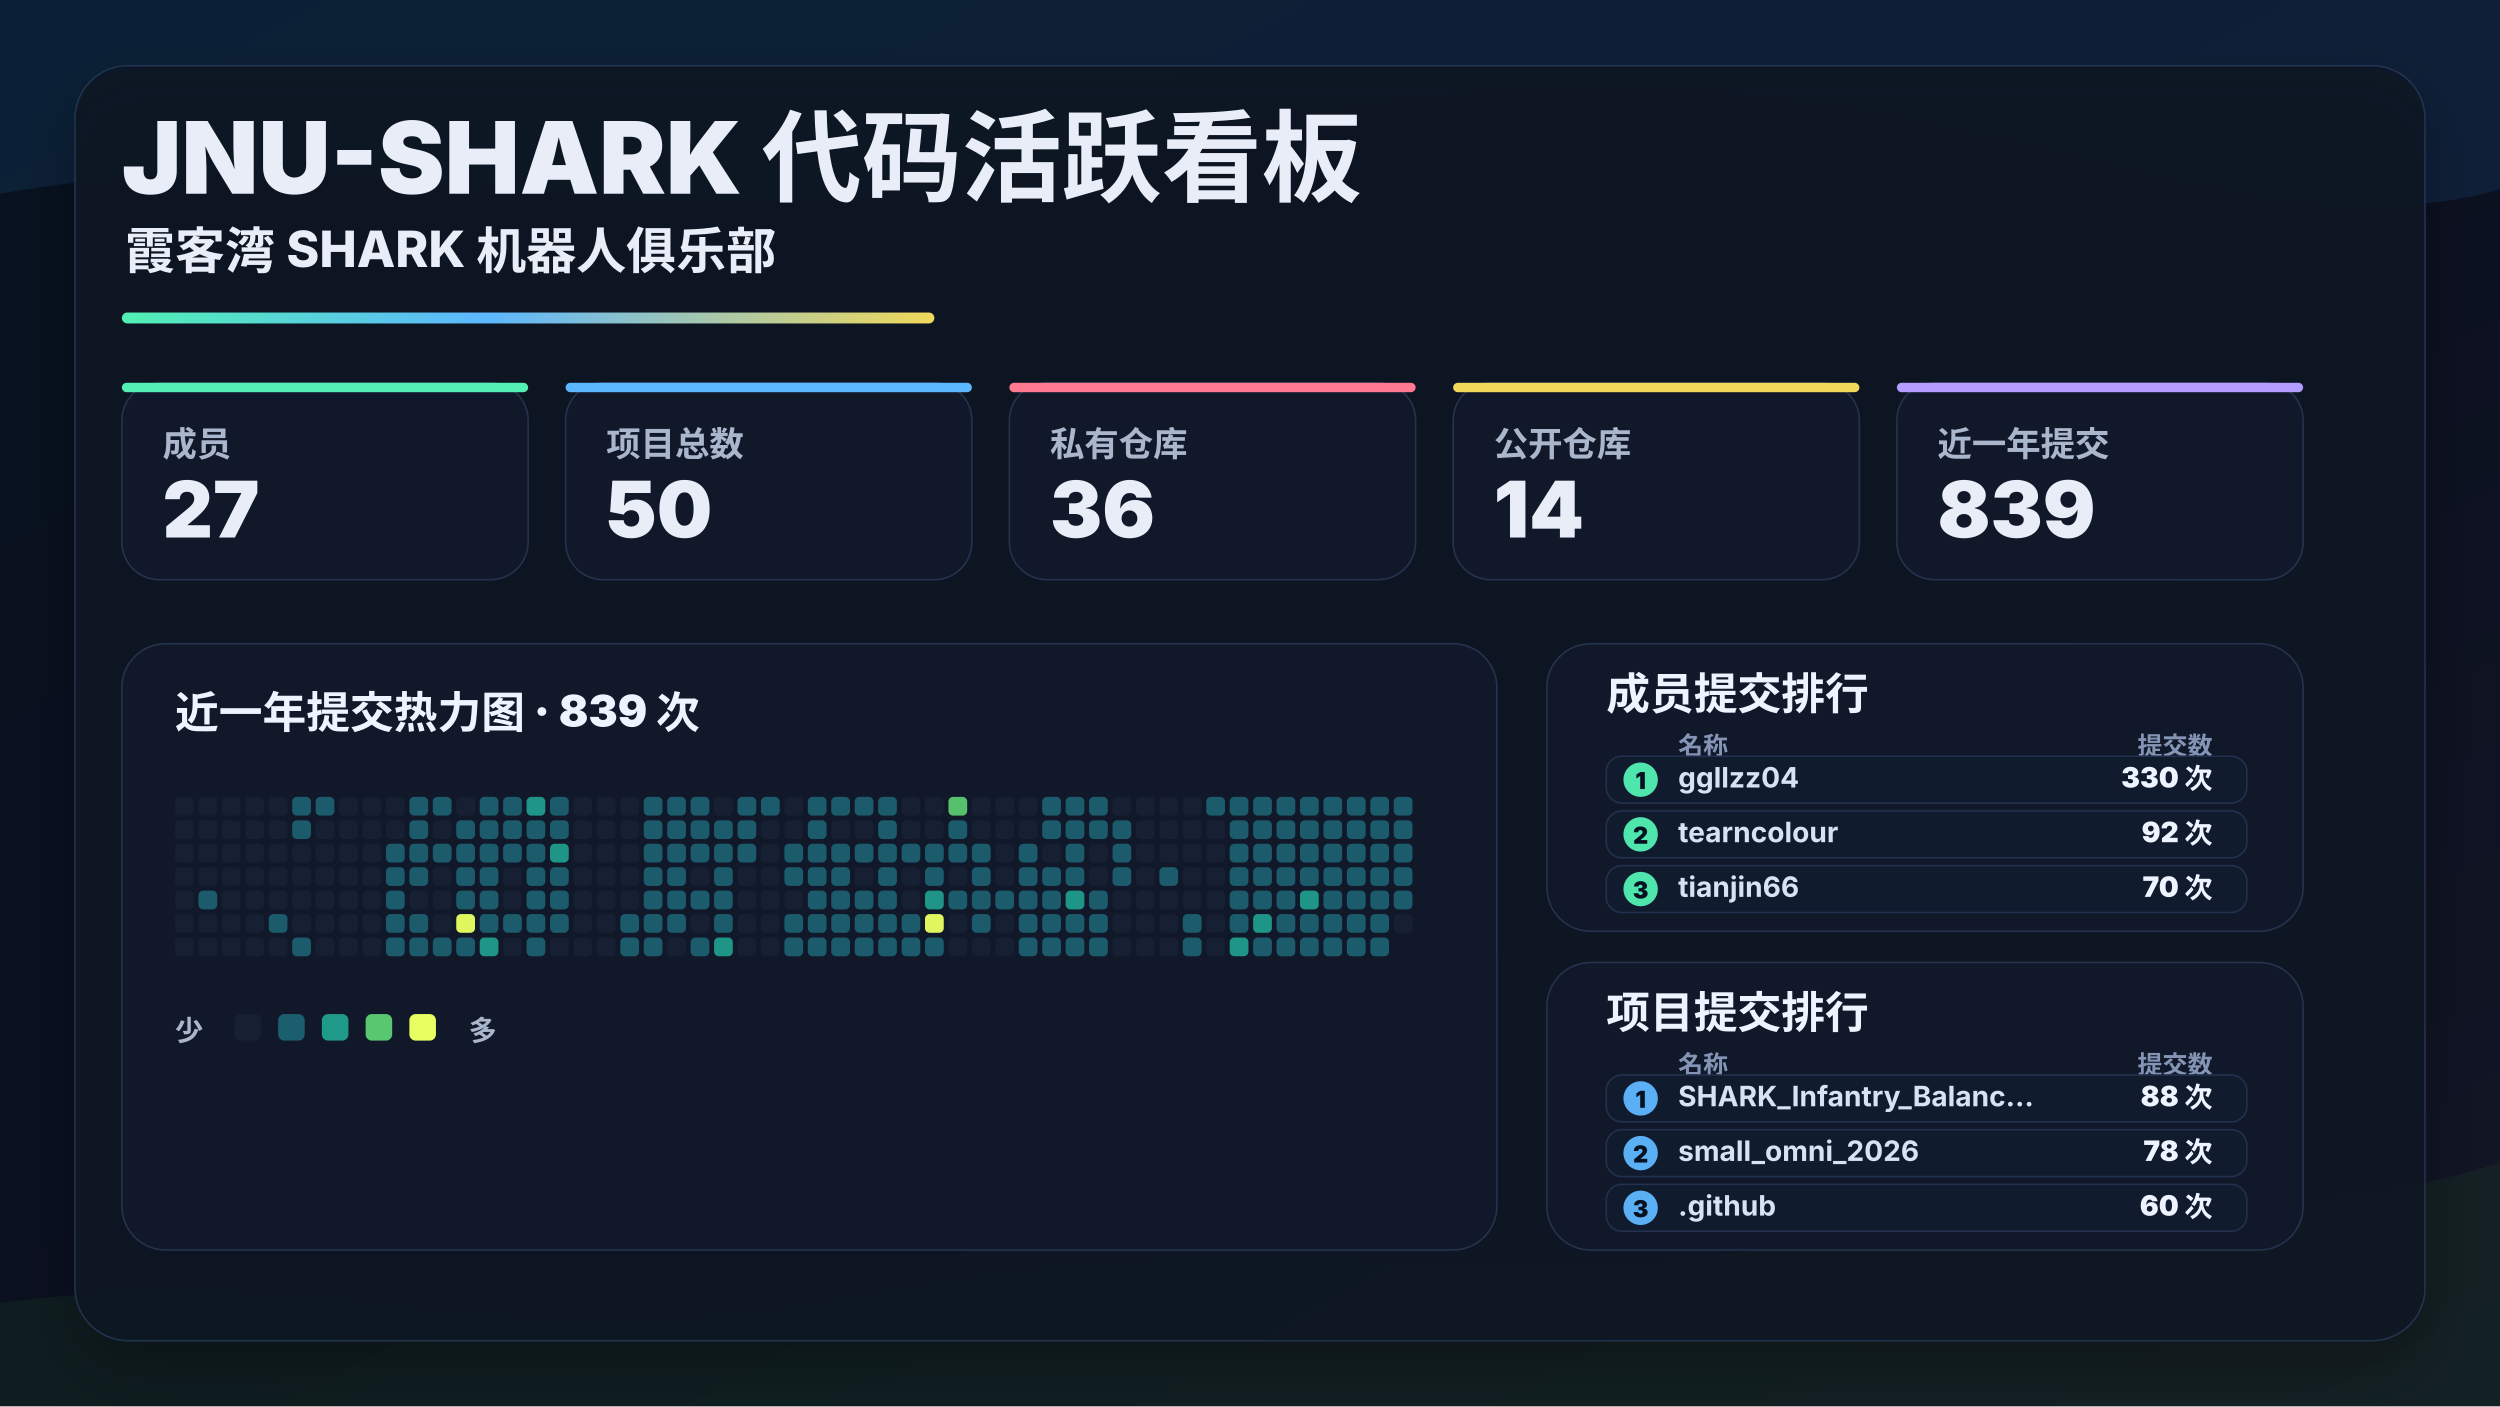
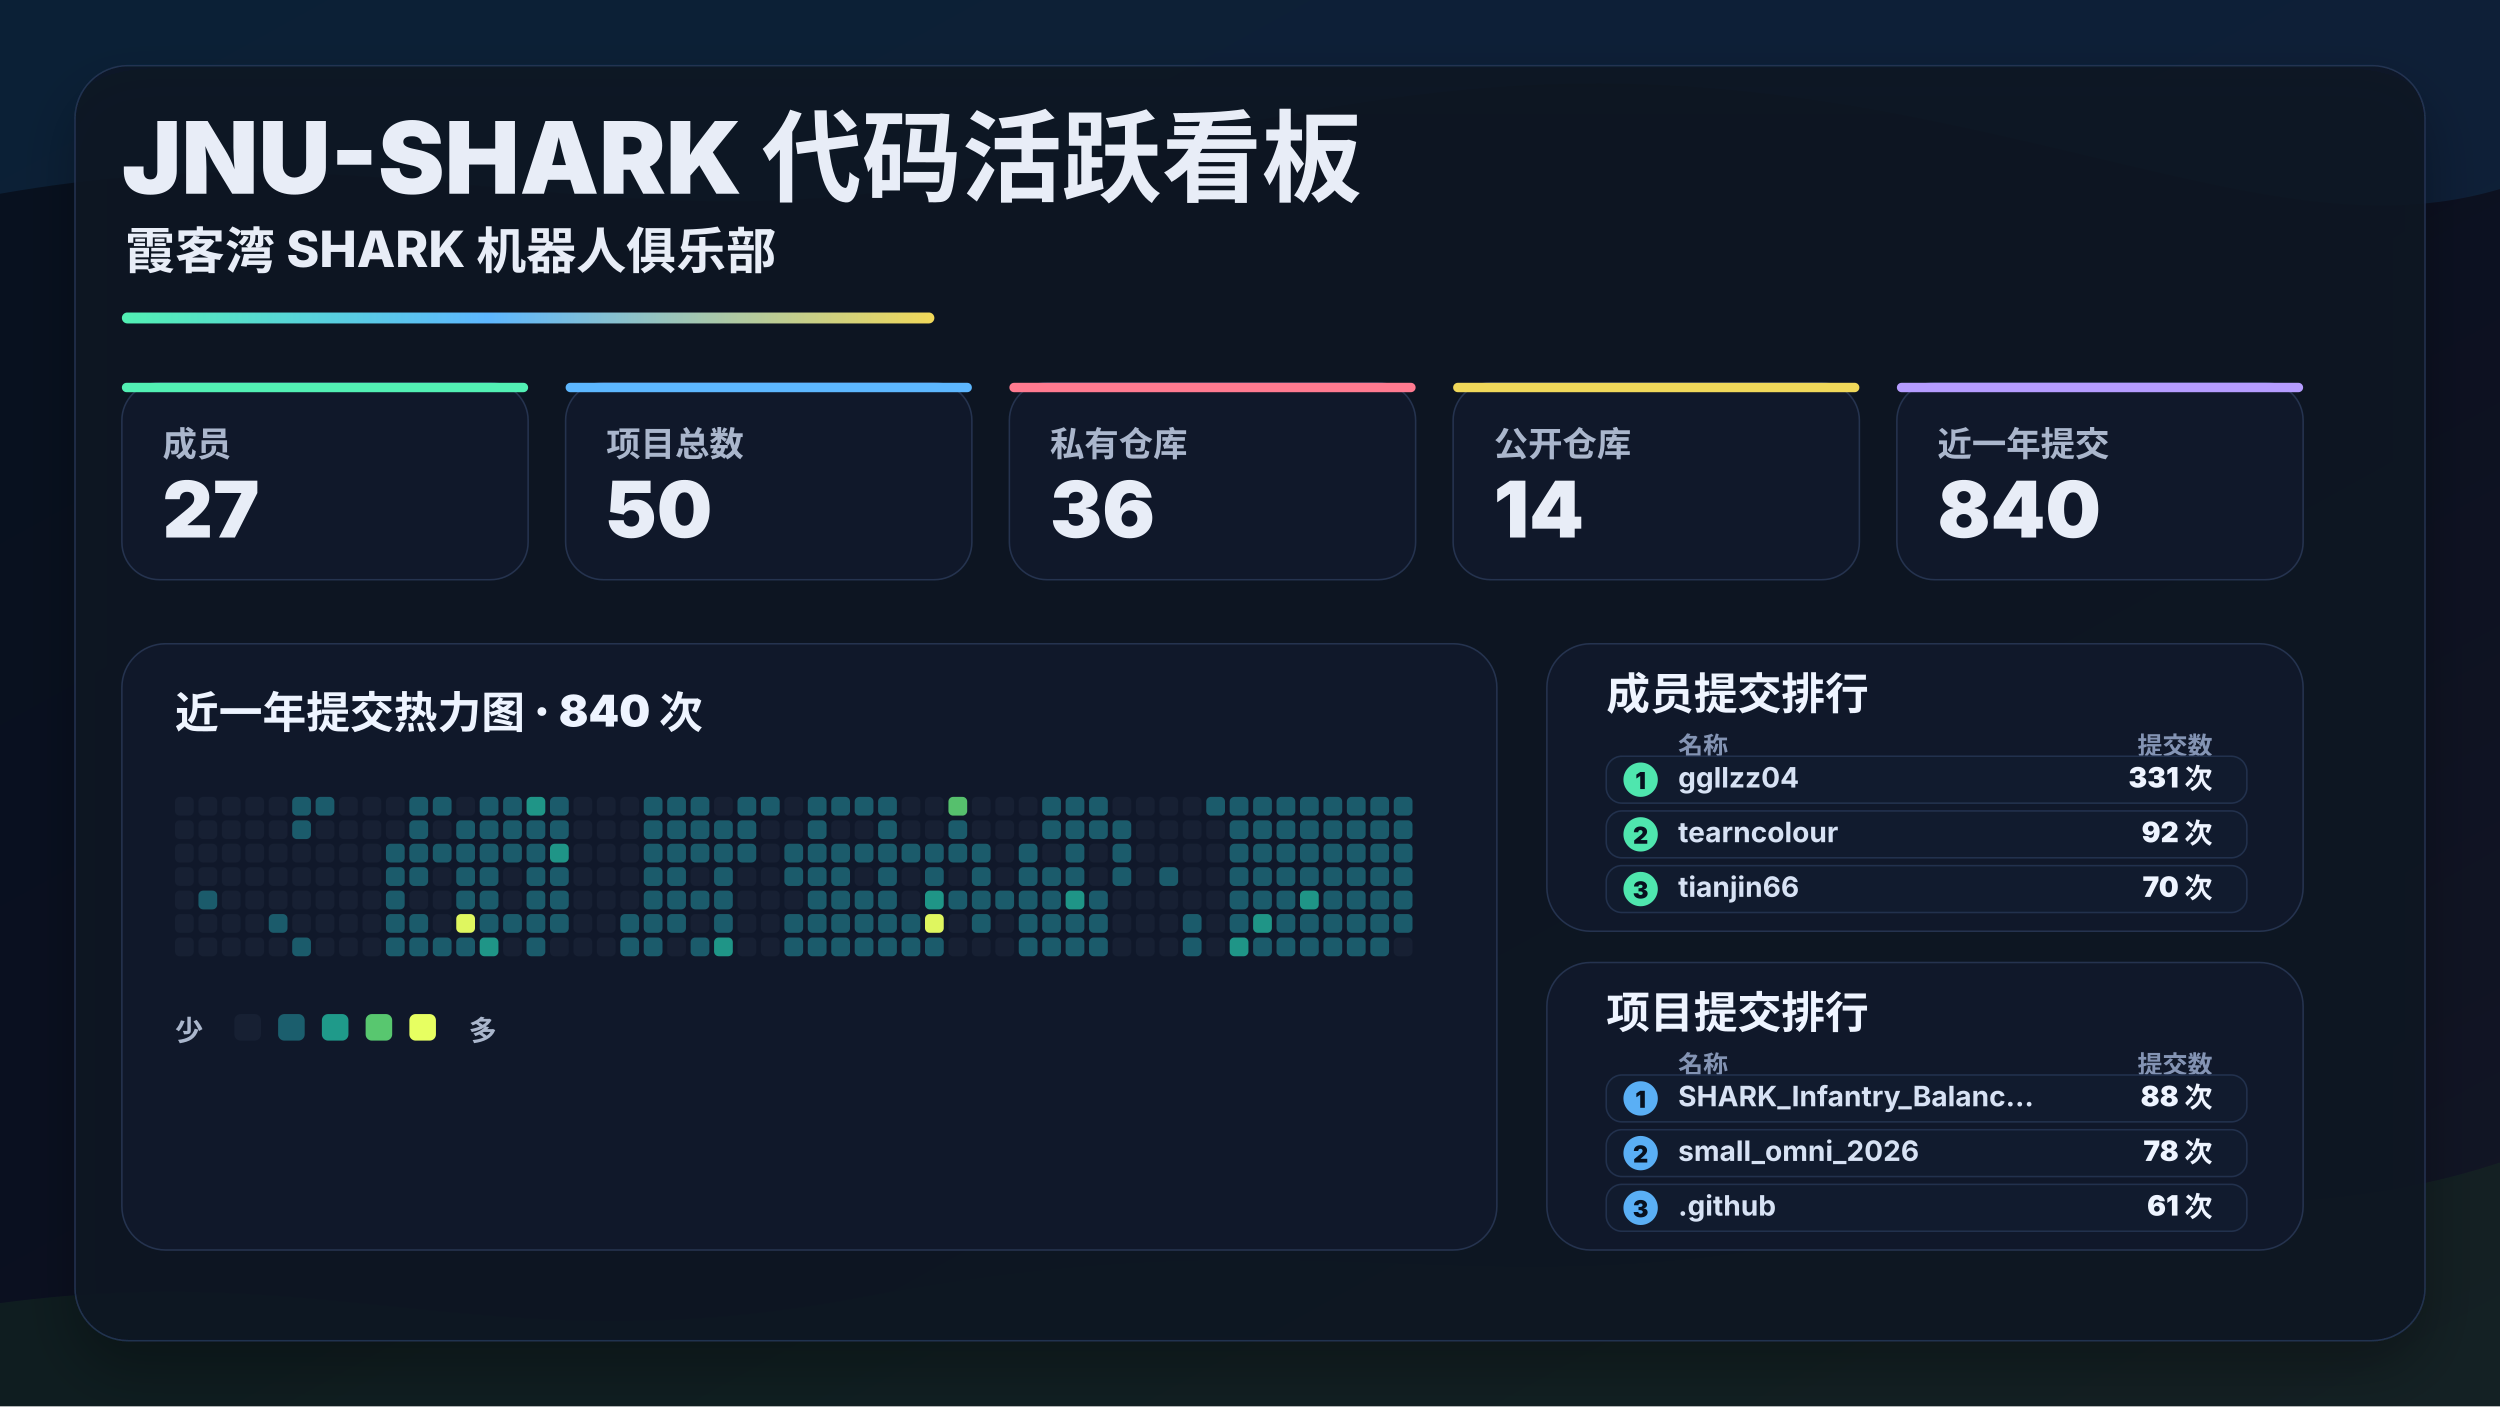
<svg xmlns="http://www.w3.org/2000/svg" width="1600" height="900" viewBox="0 0 1600 900" role="img" aria-labelledby="title desc">
  <defs>
    <linearGradient id="bg" x1="0" y1="0" x2="1" y2="1">
      <stop offset="0" stop-color="#07111f" />
      <stop offset="0.52" stop-color="#0b1020" />
      <stop offset="1" stop-color="#131625" />
    </linearGradient>
    <linearGradient id="hero" x1="0" y1="0" x2="1" y2="0">
      <stop offset="0" stop-color="#52f0b4" />
      <stop offset="0.45" stop-color="#5db7ff" />
      <stop offset="1" stop-color="#f0d85a" />
    </linearGradient>
    <filter id="softShadow" x="-10%" y="-10%" width="120%" height="120%">
      <feDropShadow dx="0" dy="18" stdDeviation="18" flood-color="#000000" flood-opacity="0.32" />
    </filter>
  </defs>
  <style>
    text { font-family: Inter, ui-sans-serif, system-ui, -apple-system, BlinkMacSystemFont, "Segoe UI", "PingFang SC", "Microsoft YaHei", sans-serif; fill: #e8edf7; }
    .title { font-size: 64px; font-weight: 900; letter-spacing: 0; }
    .subtitle { font-size: 32px; font-weight: 780; fill: #e8edf7; }
    .label { font-size: 22px; fill: #aab6cc; font-weight: 760; }
    .stat { font-size: 50px; font-weight: 900; }
    .section-title { font-size: 28px; font-weight: 860; fill: #eef4ff; }
    .table-head { font-size: 16px; fill: #8494b4; font-weight: 720; }
    .row-name { font-size: 18px; fill: #d7e2f4; font-weight: 720; }
    .row-value { font-size: 18px; fill: #eef4ff; font-weight: 860; }
    .rank { font-size: 15px; fill: #07111f; font-weight: 900; }
    .tiny { font-size: 18px; fill: #aab6cc; font-weight: 620; }
  </style>
  <rect width="1600" height="900" fill="url(#bg)" />
  <path d="M0 124 C250 80 385 160 620 114 C860 67 982 28 1220 74 C1392 108 1495 152 1600 121 L1600 0 L0 0 Z" fill="#12385c" opacity="0.38" />
  <path d="M0 834 C216 805 318 875 553 830 C835 776 935 837 1160 794 C1350 758 1464 789 1600 744 L1600 900 L0 900 Z" fill="#173622" opacity="0.36" />
  <g filter="url(#softShadow)">
    <rect x="48" y="42" width="1504" height="816" rx="34" fill="#0b1324" opacity="0.88" stroke="#263654" />
  </g>
  <text x="78" y="124" class="title">JNU-SHARK 代码活跃看板</text>
  <text x="80" y="172" class="subtitle">霞客湾 SHARK 机器人俱乐部</text>
  <rect x="78" y="200" width="520" height="7" rx="3.5" fill="url(#hero)" />
  <g>
    <rect x="78" y="245" width="260" height="126" rx="24" fill="#10182a" stroke="#25334f" />
    <rect x="78" y="245" width="260" height="6" rx="3" fill="#52f0b4" />
    <text x="104" y="292" class="label">成员</text>
    <text x="104" y="344" class="stat">27</text>
  </g>
  <g>
    <rect x="362" y="245" width="260" height="126" rx="24" fill="#10182a" stroke="#25334f" />
    <rect x="362" y="245" width="260" height="6" rx="3" fill="#5db7ff" />
    <text x="388" y="292" class="label">项目总数</text>
    <text x="388" y="344" class="stat">50</text>
  </g>
  <g>
    <rect x="646" y="245" width="260" height="126" rx="24" fill="#10182a" stroke="#25334f" />
    <rect x="646" y="245" width="260" height="6" rx="3" fill="#ff7a90" />
    <text x="672" y="292" class="label">私有仓库</text>
    <text x="672" y="344" class="stat">36</text>
  </g>
  <g>
    <rect x="930" y="245" width="260" height="126" rx="24" fill="#10182a" stroke="#25334f" />
    <rect x="930" y="245" width="260" height="6" rx="3" fill="#f0d85a" />
    <text x="956" y="292" class="label">公开仓库</text>
    <text x="956" y="344" class="stat">14</text>
  </g>
  <g>
    <rect x="1214" y="245" width="260" height="126" rx="24" fill="#10182a" stroke="#25334f" />
    <rect x="1214" y="245" width="260" height="6" rx="3" fill="#b59cff" />
    <text x="1240" y="292" class="label">近一年提交</text>
-     <text x="1240" y="344" class="stat">839</text>
+     <text x="1240" y="344" class="stat">840</text>
  </g>
  <rect x="78" y="412" width="880" height="388" rx="28" fill="#10182a" stroke="#25334f" />
-   <text x="112" y="466" class="section-title">近一年提交热力图 · 839 次</text>
+   <text x="112" y="466" class="section-title">近一年提交热力图 · 840 次</text>
  <rect x="112" y="510" width="12" height="12" rx="3" fill="#172033" opacity="0.96" />
  <rect x="112" y="525" width="12" height="12" rx="3" fill="#172033" opacity="0.96" />
  <rect x="112" y="540" width="12" height="12" rx="3" fill="#172033" opacity="0.96" />
  <rect x="112" y="555" width="12" height="12" rx="3" fill="#172033" opacity="0.96" />
  <rect x="112" y="570" width="12" height="12" rx="3" fill="#172033" opacity="0.96" />
  <rect x="112" y="585" width="12" height="12" rx="3" fill="#172033" opacity="0.96" />
  <rect x="112" y="600" width="12" height="12" rx="3" fill="#172033" opacity="0.96" />
  <rect x="127" y="510" width="12" height="12" rx="3" fill="#172033" opacity="0.96" />
  <rect x="127" y="525" width="12" height="12" rx="3" fill="#172033" opacity="0.96" />
  <rect x="127" y="540" width="12" height="12" rx="3" fill="#172033" opacity="0.96" />
  <rect x="127" y="555" width="12" height="12" rx="3" fill="#172033" opacity="0.96" />
  <rect x="127" y="570" width="12" height="12" rx="3" fill="#1b5e6d" opacity="0.96" />
  <rect x="127" y="585" width="12" height="12" rx="3" fill="#172033" opacity="0.96" />
  <rect x="127" y="600" width="12" height="12" rx="3" fill="#172033" opacity="0.96" />
  <rect x="142" y="510" width="12" height="12" rx="3" fill="#172033" opacity="0.96" />
  <rect x="142" y="525" width="12" height="12" rx="3" fill="#172033" opacity="0.96" />
  <rect x="142" y="540" width="12" height="12" rx="3" fill="#172033" opacity="0.96" />
  <rect x="142" y="555" width="12" height="12" rx="3" fill="#172033" opacity="0.96" />
  <rect x="142" y="570" width="12" height="12" rx="3" fill="#172033" opacity="0.96" />
  <rect x="142" y="585" width="12" height="12" rx="3" fill="#172033" opacity="0.96" />
  <rect x="142" y="600" width="12" height="12" rx="3" fill="#172033" opacity="0.96" />
  <rect x="157" y="510" width="12" height="12" rx="3" fill="#172033" opacity="0.96" />
  <rect x="157" y="525" width="12" height="12" rx="3" fill="#172033" opacity="0.96" />
  <rect x="157" y="540" width="12" height="12" rx="3" fill="#172033" opacity="0.96" />
  <rect x="157" y="555" width="12" height="12" rx="3" fill="#172033" opacity="0.96" />
  <rect x="157" y="570" width="12" height="12" rx="3" fill="#172033" opacity="0.96" />
  <rect x="157" y="585" width="12" height="12" rx="3" fill="#172033" opacity="0.96" />
  <rect x="157" y="600" width="12" height="12" rx="3" fill="#172033" opacity="0.96" />
  <rect x="172" y="510" width="12" height="12" rx="3" fill="#172033" opacity="0.96" />
  <rect x="172" y="525" width="12" height="12" rx="3" fill="#172033" opacity="0.96" />
  <rect x="172" y="540" width="12" height="12" rx="3" fill="#172033" opacity="0.96" />
  <rect x="172" y="555" width="12" height="12" rx="3" fill="#172033" opacity="0.96" />
  <rect x="172" y="570" width="12" height="12" rx="3" fill="#172033" opacity="0.96" />
  <rect x="172" y="585" width="12" height="12" rx="3" fill="#1b5e6d" opacity="0.96" />
  <rect x="172" y="600" width="12" height="12" rx="3" fill="#172033" opacity="0.96" />
  <rect x="187" y="510" width="12" height="12" rx="3" fill="#1b5e6d" opacity="0.96" />
  <rect x="187" y="525" width="12" height="12" rx="3" fill="#1b5e6d" opacity="0.96" />
  <rect x="187" y="540" width="12" height="12" rx="3" fill="#172033" opacity="0.96" />
  <rect x="187" y="555" width="12" height="12" rx="3" fill="#172033" opacity="0.96" />
  <rect x="187" y="570" width="12" height="12" rx="3" fill="#172033" opacity="0.96" />
  <rect x="187" y="585" width="12" height="12" rx="3" fill="#172033" opacity="0.96" />
  <rect x="187" y="600" width="12" height="12" rx="3" fill="#1b5e6d" opacity="0.96" />
  <rect x="202" y="510" width="12" height="12" rx="3" fill="#1b5e6d" opacity="0.96" />
  <rect x="202" y="525" width="12" height="12" rx="3" fill="#172033" opacity="0.96" />
  <rect x="202" y="540" width="12" height="12" rx="3" fill="#172033" opacity="0.96" />
  <rect x="202" y="555" width="12" height="12" rx="3" fill="#172033" opacity="0.96" />
  <rect x="202" y="570" width="12" height="12" rx="3" fill="#172033" opacity="0.96" />
  <rect x="202" y="585" width="12" height="12" rx="3" fill="#172033" opacity="0.96" />
  <rect x="202" y="600" width="12" height="12" rx="3" fill="#172033" opacity="0.96" />
  <rect x="217" y="510" width="12" height="12" rx="3" fill="#172033" opacity="0.96" />
  <rect x="217" y="525" width="12" height="12" rx="3" fill="#172033" opacity="0.96" />
  <rect x="217" y="540" width="12" height="12" rx="3" fill="#172033" opacity="0.96" />
  <rect x="217" y="555" width="12" height="12" rx="3" fill="#172033" opacity="0.96" />
  <rect x="217" y="570" width="12" height="12" rx="3" fill="#172033" opacity="0.96" />
  <rect x="217" y="585" width="12" height="12" rx="3" fill="#172033" opacity="0.96" />
  <rect x="217" y="600" width="12" height="12" rx="3" fill="#172033" opacity="0.96" />
  <rect x="232" y="510" width="12" height="12" rx="3" fill="#172033" opacity="0.96" />
  <rect x="232" y="525" width="12" height="12" rx="3" fill="#172033" opacity="0.96" />
  <rect x="232" y="540" width="12" height="12" rx="3" fill="#172033" opacity="0.96" />
  <rect x="232" y="555" width="12" height="12" rx="3" fill="#172033" opacity="0.96" />
  <rect x="232" y="570" width="12" height="12" rx="3" fill="#172033" opacity="0.96" />
  <rect x="232" y="585" width="12" height="12" rx="3" fill="#172033" opacity="0.96" />
  <rect x="232" y="600" width="12" height="12" rx="3" fill="#172033" opacity="0.96" />
  <rect x="247" y="510" width="12" height="12" rx="3" fill="#172033" opacity="0.96" />
  <rect x="247" y="525" width="12" height="12" rx="3" fill="#172033" opacity="0.96" />
  <rect x="247" y="540" width="12" height="12" rx="3" fill="#1b5e6d" opacity="0.96" />
  <rect x="247" y="555" width="12" height="12" rx="3" fill="#1b5e6d" opacity="0.96" />
  <rect x="247" y="570" width="12" height="12" rx="3" fill="#1b5e6d" opacity="0.96" />
  <rect x="247" y="585" width="12" height="12" rx="3" fill="#1b5e6d" opacity="0.96" />
  <rect x="247" y="600" width="12" height="12" rx="3" fill="#1b5e6d" opacity="0.96" />
  <rect x="262" y="510" width="12" height="12" rx="3" fill="#1b5e6d" opacity="0.96" />
  <rect x="262" y="525" width="12" height="12" rx="3" fill="#1b5e6d" opacity="0.96" />
  <rect x="262" y="540" width="12" height="12" rx="3" fill="#1b5e6d" opacity="0.96" />
  <rect x="262" y="555" width="12" height="12" rx="3" fill="#1b5e6d" opacity="0.96" />
  <rect x="262" y="570" width="12" height="12" rx="3" fill="#172033" opacity="0.96" />
  <rect x="262" y="585" width="12" height="12" rx="3" fill="#1b5e6d" opacity="0.96" />
  <rect x="262" y="600" width="12" height="12" rx="3" fill="#1b5e6d" opacity="0.96" />
  <rect x="277" y="510" width="12" height="12" rx="3" fill="#1b5e6d" opacity="0.96" />
  <rect x="277" y="525" width="12" height="12" rx="3" fill="#172033" opacity="0.96" />
  <rect x="277" y="540" width="12" height="12" rx="3" fill="#1b5e6d" opacity="0.96" />
  <rect x="277" y="555" width="12" height="12" rx="3" fill="#172033" opacity="0.96" />
  <rect x="277" y="570" width="12" height="12" rx="3" fill="#172033" opacity="0.96" />
  <rect x="277" y="585" width="12" height="12" rx="3" fill="#172033" opacity="0.96" />
  <rect x="277" y="600" width="12" height="12" rx="3" fill="#1b5e6d" opacity="0.96" />
  <rect x="292" y="510" width="12" height="12" rx="3" fill="#172033" opacity="0.96" />
  <rect x="292" y="525" width="12" height="12" rx="3" fill="#1b5e6d" opacity="0.96" />
  <rect x="292" y="540" width="12" height="12" rx="3" fill="#1b5e6d" opacity="0.96" />
  <rect x="292" y="555" width="12" height="12" rx="3" fill="#1b5e6d" opacity="0.96" />
  <rect x="292" y="570" width="12" height="12" rx="3" fill="#1b5e6d" opacity="0.96" />
  <rect x="292" y="585" width="12" height="12" rx="3" fill="#e7ff61" opacity="0.96" />
  <rect x="292" y="600" width="12" height="12" rx="3" fill="#1b5e6d" opacity="0.96" />
  <rect x="307" y="510" width="12" height="12" rx="3" fill="#1b5e6d" opacity="0.96" />
  <rect x="307" y="525" width="12" height="12" rx="3" fill="#1b5e6d" opacity="0.96" />
  <rect x="307" y="540" width="12" height="12" rx="3" fill="#1b5e6d" opacity="0.96" />
  <rect x="307" y="555" width="12" height="12" rx="3" fill="#1b5e6d" opacity="0.96" />
  <rect x="307" y="570" width="12" height="12" rx="3" fill="#1b5e6d" opacity="0.96" />
  <rect x="307" y="585" width="12" height="12" rx="3" fill="#1b5e6d" opacity="0.96" />
  <rect x="307" y="600" width="12" height="12" rx="3" fill="#1f9a8a" opacity="0.96" />
  <rect x="322" y="510" width="12" height="12" rx="3" fill="#1b5e6d" opacity="0.96" />
  <rect x="322" y="525" width="12" height="12" rx="3" fill="#1b5e6d" opacity="0.96" />
  <rect x="322" y="540" width="12" height="12" rx="3" fill="#1b5e6d" opacity="0.96" />
  <rect x="322" y="555" width="12" height="12" rx="3" fill="#172033" opacity="0.96" />
  <rect x="322" y="570" width="12" height="12" rx="3" fill="#172033" opacity="0.96" />
  <rect x="322" y="585" width="12" height="12" rx="3" fill="#1b5e6d" opacity="0.96" />
  <rect x="322" y="600" width="12" height="12" rx="3" fill="#172033" opacity="0.96" />
  <rect x="337" y="510" width="12" height="12" rx="3" fill="#1f9a8a" opacity="0.96" />
  <rect x="337" y="525" width="12" height="12" rx="3" fill="#1b5e6d" opacity="0.96" />
  <rect x="337" y="540" width="12" height="12" rx="3" fill="#1b5e6d" opacity="0.96" />
  <rect x="337" y="555" width="12" height="12" rx="3" fill="#1b5e6d" opacity="0.96" />
  <rect x="337" y="570" width="12" height="12" rx="3" fill="#1b5e6d" opacity="0.96" />
  <rect x="337" y="585" width="12" height="12" rx="3" fill="#1b5e6d" opacity="0.96" />
  <rect x="337" y="600" width="12" height="12" rx="3" fill="#1b5e6d" opacity="0.96" />
  <rect x="352" y="510" width="12" height="12" rx="3" fill="#1b5e6d" opacity="0.96" />
  <rect x="352" y="525" width="12" height="12" rx="3" fill="#1b5e6d" opacity="0.96" />
  <rect x="352" y="540" width="12" height="12" rx="3" fill="#1f9a8a" opacity="0.96" />
  <rect x="352" y="555" width="12" height="12" rx="3" fill="#1b5e6d" opacity="0.96" />
  <rect x="352" y="570" width="12" height="12" rx="3" fill="#1b5e6d" opacity="0.96" />
  <rect x="352" y="585" width="12" height="12" rx="3" fill="#1b5e6d" opacity="0.96" />
  <rect x="352" y="600" width="12" height="12" rx="3" fill="#172033" opacity="0.96" />
  <rect x="367" y="510" width="12" height="12" rx="3" fill="#172033" opacity="0.96" />
  <rect x="367" y="525" width="12" height="12" rx="3" fill="#172033" opacity="0.96" />
  <rect x="367" y="540" width="12" height="12" rx="3" fill="#172033" opacity="0.96" />
  <rect x="367" y="555" width="12" height="12" rx="3" fill="#172033" opacity="0.96" />
  <rect x="367" y="570" width="12" height="12" rx="3" fill="#172033" opacity="0.96" />
  <rect x="367" y="585" width="12" height="12" rx="3" fill="#172033" opacity="0.96" />
  <rect x="367" y="600" width="12" height="12" rx="3" fill="#172033" opacity="0.96" />
  <rect x="382" y="510" width="12" height="12" rx="3" fill="#172033" opacity="0.96" />
  <rect x="382" y="525" width="12" height="12" rx="3" fill="#172033" opacity="0.96" />
  <rect x="382" y="540" width="12" height="12" rx="3" fill="#172033" opacity="0.96" />
  <rect x="382" y="555" width="12" height="12" rx="3" fill="#172033" opacity="0.96" />
  <rect x="382" y="570" width="12" height="12" rx="3" fill="#172033" opacity="0.96" />
  <rect x="382" y="585" width="12" height="12" rx="3" fill="#172033" opacity="0.96" />
  <rect x="382" y="600" width="12" height="12" rx="3" fill="#172033" opacity="0.96" />
  <rect x="397" y="510" width="12" height="12" rx="3" fill="#172033" opacity="0.96" />
  <rect x="397" y="525" width="12" height="12" rx="3" fill="#172033" opacity="0.96" />
  <rect x="397" y="540" width="12" height="12" rx="3" fill="#172033" opacity="0.96" />
  <rect x="397" y="555" width="12" height="12" rx="3" fill="#172033" opacity="0.96" />
  <rect x="397" y="570" width="12" height="12" rx="3" fill="#172033" opacity="0.96" />
  <rect x="397" y="585" width="12" height="12" rx="3" fill="#1b5e6d" opacity="0.96" />
  <rect x="397" y="600" width="12" height="12" rx="3" fill="#1b5e6d" opacity="0.96" />
  <rect x="412" y="510" width="12" height="12" rx="3" fill="#1b5e6d" opacity="0.96" />
  <rect x="412" y="525" width="12" height="12" rx="3" fill="#1b5e6d" opacity="0.96" />
  <rect x="412" y="540" width="12" height="12" rx="3" fill="#1b5e6d" opacity="0.96" />
  <rect x="412" y="555" width="12" height="12" rx="3" fill="#1b5e6d" opacity="0.96" />
  <rect x="412" y="570" width="12" height="12" rx="3" fill="#1b5e6d" opacity="0.96" />
  <rect x="412" y="585" width="12" height="12" rx="3" fill="#1b5e6d" opacity="0.96" />
  <rect x="412" y="600" width="12" height="12" rx="3" fill="#1b5e6d" opacity="0.96" />
  <rect x="427" y="510" width="12" height="12" rx="3" fill="#1b5e6d" opacity="0.96" />
  <rect x="427" y="525" width="12" height="12" rx="3" fill="#1b5e6d" opacity="0.96" />
  <rect x="427" y="540" width="12" height="12" rx="3" fill="#1b5e6d" opacity="0.96" />
  <rect x="427" y="555" width="12" height="12" rx="3" fill="#1b5e6d" opacity="0.96" />
  <rect x="427" y="570" width="12" height="12" rx="3" fill="#1b5e6d" opacity="0.96" />
  <rect x="427" y="585" width="12" height="12" rx="3" fill="#1b5e6d" opacity="0.96" />
  <rect x="427" y="600" width="12" height="12" rx="3" fill="#172033" opacity="0.96" />
  <rect x="442" y="510" width="12" height="12" rx="3" fill="#1b5e6d" opacity="0.96" />
  <rect x="442" y="525" width="12" height="12" rx="3" fill="#1b5e6d" opacity="0.96" />
  <rect x="442" y="540" width="12" height="12" rx="3" fill="#1b5e6d" opacity="0.96" />
  <rect x="442" y="555" width="12" height="12" rx="3" fill="#172033" opacity="0.96" />
  <rect x="442" y="570" width="12" height="12" rx="3" fill="#1b5e6d" opacity="0.96" />
  <rect x="442" y="585" width="12" height="12" rx="3" fill="#172033" opacity="0.96" />
  <rect x="442" y="600" width="12" height="12" rx="3" fill="#1b5e6d" opacity="0.96" />
  <rect x="457" y="510" width="12" height="12" rx="3" fill="#172033" opacity="0.96" />
  <rect x="457" y="525" width="12" height="12" rx="3" fill="#1b5e6d" opacity="0.96" />
  <rect x="457" y="540" width="12" height="12" rx="3" fill="#1b5e6d" opacity="0.96" />
  <rect x="457" y="555" width="12" height="12" rx="3" fill="#1b5e6d" opacity="0.96" />
  <rect x="457" y="570" width="12" height="12" rx="3" fill="#1b5e6d" opacity="0.96" />
  <rect x="457" y="585" width="12" height="12" rx="3" fill="#1b5e6d" opacity="0.96" />
  <rect x="457" y="600" width="12" height="12" rx="3" fill="#1f9a8a" opacity="0.96" />
  <rect x="472" y="510" width="12" height="12" rx="3" fill="#1b5e6d" opacity="0.96" />
  <rect x="472" y="525" width="12" height="12" rx="3" fill="#1b5e6d" opacity="0.96" />
  <rect x="472" y="540" width="12" height="12" rx="3" fill="#1b5e6d" opacity="0.96" />
  <rect x="472" y="555" width="12" height="12" rx="3" fill="#172033" opacity="0.96" />
  <rect x="472" y="570" width="12" height="12" rx="3" fill="#172033" opacity="0.96" />
  <rect x="472" y="585" width="12" height="12" rx="3" fill="#172033" opacity="0.96" />
  <rect x="472" y="600" width="12" height="12" rx="3" fill="#172033" opacity="0.96" />
  <rect x="487" y="510" width="12" height="12" rx="3" fill="#1b5e6d" opacity="0.96" />
  <rect x="487" y="525" width="12" height="12" rx="3" fill="#172033" opacity="0.96" />
  <rect x="487" y="540" width="12" height="12" rx="3" fill="#172033" opacity="0.96" />
  <rect x="487" y="555" width="12" height="12" rx="3" fill="#172033" opacity="0.96" />
  <rect x="487" y="570" width="12" height="12" rx="3" fill="#172033" opacity="0.96" />
  <rect x="487" y="585" width="12" height="12" rx="3" fill="#172033" opacity="0.96" />
  <rect x="487" y="600" width="12" height="12" rx="3" fill="#172033" opacity="0.96" />
  <rect x="502" y="510" width="12" height="12" rx="3" fill="#172033" opacity="0.96" />
  <rect x="502" y="525" width="12" height="12" rx="3" fill="#172033" opacity="0.96" />
  <rect x="502" y="540" width="12" height="12" rx="3" fill="#1b5e6d" opacity="0.96" />
  <rect x="502" y="555" width="12" height="12" rx="3" fill="#1b5e6d" opacity="0.96" />
  <rect x="502" y="570" width="12" height="12" rx="3" fill="#172033" opacity="0.96" />
  <rect x="502" y="585" width="12" height="12" rx="3" fill="#1b5e6d" opacity="0.96" />
  <rect x="502" y="600" width="12" height="12" rx="3" fill="#1b5e6d" opacity="0.96" />
  <rect x="517" y="510" width="12" height="12" rx="3" fill="#1b5e6d" opacity="0.96" />
  <rect x="517" y="525" width="12" height="12" rx="3" fill="#1b5e6d" opacity="0.96" />
  <rect x="517" y="540" width="12" height="12" rx="3" fill="#1b5e6d" opacity="0.96" />
  <rect x="517" y="555" width="12" height="12" rx="3" fill="#1b5e6d" opacity="0.96" />
  <rect x="517" y="570" width="12" height="12" rx="3" fill="#1b5e6d" opacity="0.96" />
  <rect x="517" y="585" width="12" height="12" rx="3" fill="#1b5e6d" opacity="0.96" />
  <rect x="517" y="600" width="12" height="12" rx="3" fill="#1b5e6d" opacity="0.96" />
  <rect x="532" y="510" width="12" height="12" rx="3" fill="#1b5e6d" opacity="0.96" />
  <rect x="532" y="525" width="12" height="12" rx="3" fill="#172033" opacity="0.96" />
  <rect x="532" y="540" width="12" height="12" rx="3" fill="#1b5e6d" opacity="0.96" />
  <rect x="532" y="555" width="12" height="12" rx="3" fill="#1b5e6d" opacity="0.96" />
  <rect x="532" y="570" width="12" height="12" rx="3" fill="#1b5e6d" opacity="0.96" />
  <rect x="532" y="585" width="12" height="12" rx="3" fill="#1b5e6d" opacity="0.96" />
  <rect x="532" y="600" width="12" height="12" rx="3" fill="#1b5e6d" opacity="0.96" />
  <rect x="547" y="510" width="12" height="12" rx="3" fill="#1b5e6d" opacity="0.96" />
  <rect x="547" y="525" width="12" height="12" rx="3" fill="#172033" opacity="0.96" />
  <rect x="547" y="540" width="12" height="12" rx="3" fill="#1b5e6d" opacity="0.96" />
  <rect x="547" y="555" width="12" height="12" rx="3" fill="#172033" opacity="0.96" />
  <rect x="547" y="570" width="12" height="12" rx="3" fill="#1b5e6d" opacity="0.96" />
  <rect x="547" y="585" width="12" height="12" rx="3" fill="#1b5e6d" opacity="0.96" />
  <rect x="547" y="600" width="12" height="12" rx="3" fill="#1b5e6d" opacity="0.96" />
  <rect x="562" y="510" width="12" height="12" rx="3" fill="#1b5e6d" opacity="0.96" />
  <rect x="562" y="525" width="12" height="12" rx="3" fill="#1b5e6d" opacity="0.96" />
  <rect x="562" y="540" width="12" height="12" rx="3" fill="#1b5e6d" opacity="0.96" />
  <rect x="562" y="555" width="12" height="12" rx="3" fill="#1b5e6d" opacity="0.96" />
  <rect x="562" y="570" width="12" height="12" rx="3" fill="#1b5e6d" opacity="0.96" />
  <rect x="562" y="585" width="12" height="12" rx="3" fill="#1b5e6d" opacity="0.96" />
  <rect x="562" y="600" width="12" height="12" rx="3" fill="#1b5e6d" opacity="0.96" />
  <rect x="577" y="510" width="12" height="12" rx="3" fill="#172033" opacity="0.96" />
  <rect x="577" y="525" width="12" height="12" rx="3" fill="#172033" opacity="0.96" />
  <rect x="577" y="540" width="12" height="12" rx="3" fill="#1b5e6d" opacity="0.96" />
  <rect x="577" y="555" width="12" height="12" rx="3" fill="#172033" opacity="0.96" />
  <rect x="577" y="570" width="12" height="12" rx="3" fill="#172033" opacity="0.96" />
  <rect x="577" y="585" width="12" height="12" rx="3" fill="#1b5e6d" opacity="0.96" />
  <rect x="577" y="600" width="12" height="12" rx="3" fill="#1b5e6d" opacity="0.96" />
  <rect x="592" y="510" width="12" height="12" rx="3" fill="#172033" opacity="0.96" />
  <rect x="592" y="525" width="12" height="12" rx="3" fill="#172033" opacity="0.96" />
  <rect x="592" y="540" width="12" height="12" rx="3" fill="#1b5e6d" opacity="0.96" />
  <rect x="592" y="555" width="12" height="12" rx="3" fill="#1b5e6d" opacity="0.96" />
  <rect x="592" y="570" width="12" height="12" rx="3" fill="#1f9a8a" opacity="0.96" />
  <rect x="592" y="585" width="12" height="12" rx="3" fill="#e7ff61" opacity="0.96" />
  <rect x="592" y="600" width="12" height="12" rx="3" fill="#1b5e6d" opacity="0.96" />
  <rect x="607" y="510" width="12" height="12" rx="3" fill="#58c76f" opacity="0.96" />
  <rect x="607" y="525" width="12" height="12" rx="3" fill="#1b5e6d" opacity="0.96" />
  <rect x="607" y="540" width="12" height="12" rx="3" fill="#1b5e6d" opacity="0.96" />
  <rect x="607" y="555" width="12" height="12" rx="3" fill="#172033" opacity="0.96" />
  <rect x="607" y="570" width="12" height="12" rx="3" fill="#1b5e6d" opacity="0.96" />
  <rect x="607" y="585" width="12" height="12" rx="3" fill="#172033" opacity="0.96" />
  <rect x="607" y="600" width="12" height="12" rx="3" fill="#172033" opacity="0.96" />
  <rect x="622" y="510" width="12" height="12" rx="3" fill="#172033" opacity="0.96" />
  <rect x="622" y="525" width="12" height="12" rx="3" fill="#172033" opacity="0.96" />
  <rect x="622" y="540" width="12" height="12" rx="3" fill="#1b5e6d" opacity="0.96" />
  <rect x="622" y="555" width="12" height="12" rx="3" fill="#1b5e6d" opacity="0.96" />
  <rect x="622" y="570" width="12" height="12" rx="3" fill="#1b5e6d" opacity="0.96" />
  <rect x="622" y="585" width="12" height="12" rx="3" fill="#1b5e6d" opacity="0.96" />
  <rect x="622" y="600" width="12" height="12" rx="3" fill="#172033" opacity="0.96" />
  <rect x="637" y="510" width="12" height="12" rx="3" fill="#172033" opacity="0.96" />
  <rect x="637" y="525" width="12" height="12" rx="3" fill="#172033" opacity="0.96" />
  <rect x="637" y="540" width="12" height="12" rx="3" fill="#172033" opacity="0.96" />
  <rect x="637" y="555" width="12" height="12" rx="3" fill="#172033" opacity="0.96" />
  <rect x="637" y="570" width="12" height="12" rx="3" fill="#1b5e6d" opacity="0.96" />
  <rect x="637" y="585" width="12" height="12" rx="3" fill="#172033" opacity="0.96" />
  <rect x="637" y="600" width="12" height="12" rx="3" fill="#172033" opacity="0.96" />
  <rect x="652" y="510" width="12" height="12" rx="3" fill="#172033" opacity="0.96" />
  <rect x="652" y="525" width="12" height="12" rx="3" fill="#172033" opacity="0.96" />
  <rect x="652" y="540" width="12" height="12" rx="3" fill="#1b5e6d" opacity="0.96" />
  <rect x="652" y="555" width="12" height="12" rx="3" fill="#1b5e6d" opacity="0.96" />
  <rect x="652" y="570" width="12" height="12" rx="3" fill="#1b5e6d" opacity="0.96" />
  <rect x="652" y="585" width="12" height="12" rx="3" fill="#1b5e6d" opacity="0.96" />
  <rect x="652" y="600" width="12" height="12" rx="3" fill="#1b5e6d" opacity="0.96" />
  <rect x="667" y="510" width="12" height="12" rx="3" fill="#1b5e6d" opacity="0.96" />
  <rect x="667" y="525" width="12" height="12" rx="3" fill="#1b5e6d" opacity="0.96" />
  <rect x="667" y="540" width="12" height="12" rx="3" fill="#172033" opacity="0.96" />
  <rect x="667" y="555" width="12" height="12" rx="3" fill="#1b5e6d" opacity="0.96" />
  <rect x="667" y="570" width="12" height="12" rx="3" fill="#1b5e6d" opacity="0.96" />
  <rect x="667" y="585" width="12" height="12" rx="3" fill="#1b5e6d" opacity="0.96" />
  <rect x="667" y="600" width="12" height="12" rx="3" fill="#1b5e6d" opacity="0.96" />
  <rect x="682" y="510" width="12" height="12" rx="3" fill="#1b5e6d" opacity="0.96" />
  <rect x="682" y="525" width="12" height="12" rx="3" fill="#1b5e6d" opacity="0.96" />
  <rect x="682" y="540" width="12" height="12" rx="3" fill="#1b5e6d" opacity="0.96" />
  <rect x="682" y="555" width="12" height="12" rx="3" fill="#1b5e6d" opacity="0.96" />
  <rect x="682" y="570" width="12" height="12" rx="3" fill="#1f9a8a" opacity="0.96" />
  <rect x="682" y="585" width="12" height="12" rx="3" fill="#1b5e6d" opacity="0.96" />
  <rect x="682" y="600" width="12" height="12" rx="3" fill="#1b5e6d" opacity="0.96" />
  <rect x="697" y="510" width="12" height="12" rx="3" fill="#1b5e6d" opacity="0.96" />
  <rect x="697" y="525" width="12" height="12" rx="3" fill="#1b5e6d" opacity="0.96" />
  <rect x="697" y="540" width="12" height="12" rx="3" fill="#172033" opacity="0.96" />
  <rect x="697" y="555" width="12" height="12" rx="3" fill="#172033" opacity="0.96" />
  <rect x="697" y="570" width="12" height="12" rx="3" fill="#1b5e6d" opacity="0.96" />
  <rect x="697" y="585" width="12" height="12" rx="3" fill="#1b5e6d" opacity="0.96" />
  <rect x="697" y="600" width="12" height="12" rx="3" fill="#1b5e6d" opacity="0.96" />
  <rect x="712" y="510" width="12" height="12" rx="3" fill="#172033" opacity="0.96" />
  <rect x="712" y="525" width="12" height="12" rx="3" fill="#1b5e6d" opacity="0.96" />
  <rect x="712" y="540" width="12" height="12" rx="3" fill="#1b5e6d" opacity="0.96" />
  <rect x="712" y="555" width="12" height="12" rx="3" fill="#1b5e6d" opacity="0.96" />
  <rect x="712" y="570" width="12" height="12" rx="3" fill="#172033" opacity="0.96" />
  <rect x="712" y="585" width="12" height="12" rx="3" fill="#172033" opacity="0.96" />
  <rect x="712" y="600" width="12" height="12" rx="3" fill="#172033" opacity="0.96" />
  <rect x="727" y="510" width="12" height="12" rx="3" fill="#172033" opacity="0.96" />
  <rect x="727" y="525" width="12" height="12" rx="3" fill="#172033" opacity="0.96" />
  <rect x="727" y="540" width="12" height="12" rx="3" fill="#172033" opacity="0.96" />
  <rect x="727" y="555" width="12" height="12" rx="3" fill="#172033" opacity="0.96" />
  <rect x="727" y="570" width="12" height="12" rx="3" fill="#172033" opacity="0.96" />
  <rect x="727" y="585" width="12" height="12" rx="3" fill="#172033" opacity="0.96" />
  <rect x="727" y="600" width="12" height="12" rx="3" fill="#172033" opacity="0.96" />
  <rect x="742" y="510" width="12" height="12" rx="3" fill="#172033" opacity="0.96" />
  <rect x="742" y="525" width="12" height="12" rx="3" fill="#172033" opacity="0.96" />
  <rect x="742" y="540" width="12" height="12" rx="3" fill="#172033" opacity="0.96" />
  <rect x="742" y="555" width="12" height="12" rx="3" fill="#1b5e6d" opacity="0.96" />
  <rect x="742" y="570" width="12" height="12" rx="3" fill="#172033" opacity="0.96" />
  <rect x="742" y="585" width="12" height="12" rx="3" fill="#172033" opacity="0.96" />
  <rect x="742" y="600" width="12" height="12" rx="3" fill="#172033" opacity="0.96" />
  <rect x="757" y="510" width="12" height="12" rx="3" fill="#172033" opacity="0.96" />
  <rect x="757" y="525" width="12" height="12" rx="3" fill="#172033" opacity="0.96" />
  <rect x="757" y="540" width="12" height="12" rx="3" fill="#172033" opacity="0.96" />
  <rect x="757" y="555" width="12" height="12" rx="3" fill="#172033" opacity="0.96" />
  <rect x="757" y="570" width="12" height="12" rx="3" fill="#172033" opacity="0.96" />
  <rect x="757" y="585" width="12" height="12" rx="3" fill="#1b5e6d" opacity="0.96" />
  <rect x="757" y="600" width="12" height="12" rx="3" fill="#1b5e6d" opacity="0.96" />
  <rect x="772" y="510" width="12" height="12" rx="3" fill="#1b5e6d" opacity="0.96" />
  <rect x="772" y="525" width="12" height="12" rx="3" fill="#172033" opacity="0.96" />
  <rect x="772" y="540" width="12" height="12" rx="3" fill="#172033" opacity="0.96" />
  <rect x="772" y="555" width="12" height="12" rx="3" fill="#172033" opacity="0.96" />
  <rect x="772" y="570" width="12" height="12" rx="3" fill="#172033" opacity="0.96" />
  <rect x="772" y="585" width="12" height="12" rx="3" fill="#172033" opacity="0.96" />
  <rect x="772" y="600" width="12" height="12" rx="3" fill="#172033" opacity="0.96" />
  <rect x="787" y="510" width="12" height="12" rx="3" fill="#1b5e6d" opacity="0.96" />
  <rect x="787" y="525" width="12" height="12" rx="3" fill="#1b5e6d" opacity="0.96" />
  <rect x="787" y="540" width="12" height="12" rx="3" fill="#1b5e6d" opacity="0.96" />
  <rect x="787" y="555" width="12" height="12" rx="3" fill="#1b5e6d" opacity="0.96" />
  <rect x="787" y="570" width="12" height="12" rx="3" fill="#1b5e6d" opacity="0.96" />
  <rect x="787" y="585" width="12" height="12" rx="3" fill="#1b5e6d" opacity="0.96" />
  <rect x="787" y="600" width="12" height="12" rx="3" fill="#1f9a8a" opacity="0.96" />
  <rect x="802" y="510" width="12" height="12" rx="3" fill="#1b5e6d" opacity="0.96" />
  <rect x="802" y="525" width="12" height="12" rx="3" fill="#1b5e6d" opacity="0.96" />
  <rect x="802" y="540" width="12" height="12" rx="3" fill="#1b5e6d" opacity="0.96" />
  <rect x="802" y="555" width="12" height="12" rx="3" fill="#1b5e6d" opacity="0.96" />
  <rect x="802" y="570" width="12" height="12" rx="3" fill="#1b5e6d" opacity="0.96" />
  <rect x="802" y="585" width="12" height="12" rx="3" fill="#1f9a8a" opacity="0.96" />
  <rect x="802" y="600" width="12" height="12" rx="3" fill="#1b5e6d" opacity="0.96" />
  <rect x="817" y="510" width="12" height="12" rx="3" fill="#1b5e6d" opacity="0.96" />
  <rect x="817" y="525" width="12" height="12" rx="3" fill="#1b5e6d" opacity="0.96" />
  <rect x="817" y="540" width="12" height="12" rx="3" fill="#1b5e6d" opacity="0.96" />
  <rect x="817" y="555" width="12" height="12" rx="3" fill="#1b5e6d" opacity="0.96" />
  <rect x="817" y="570" width="12" height="12" rx="3" fill="#1b5e6d" opacity="0.96" />
  <rect x="817" y="585" width="12" height="12" rx="3" fill="#1b5e6d" opacity="0.96" />
  <rect x="817" y="600" width="12" height="12" rx="3" fill="#1b5e6d" opacity="0.96" />
  <rect x="832" y="510" width="12" height="12" rx="3" fill="#1b5e6d" opacity="0.96" />
  <rect x="832" y="525" width="12" height="12" rx="3" fill="#1b5e6d" opacity="0.96" />
  <rect x="832" y="540" width="12" height="12" rx="3" fill="#1b5e6d" opacity="0.96" />
  <rect x="832" y="555" width="12" height="12" rx="3" fill="#1b5e6d" opacity="0.96" />
  <rect x="832" y="570" width="12" height="12" rx="3" fill="#1f9a8a" opacity="0.96" />
  <rect x="832" y="585" width="12" height="12" rx="3" fill="#1b5e6d" opacity="0.96" />
  <rect x="832" y="600" width="12" height="12" rx="3" fill="#1b5e6d" opacity="0.96" />
  <rect x="847" y="510" width="12" height="12" rx="3" fill="#1b5e6d" opacity="0.96" />
  <rect x="847" y="525" width="12" height="12" rx="3" fill="#1b5e6d" opacity="0.96" />
  <rect x="847" y="540" width="12" height="12" rx="3" fill="#1b5e6d" opacity="0.96" />
  <rect x="847" y="555" width="12" height="12" rx="3" fill="#1b5e6d" opacity="0.96" />
  <rect x="847" y="570" width="12" height="12" rx="3" fill="#1b5e6d" opacity="0.96" />
  <rect x="847" y="585" width="12" height="12" rx="3" fill="#1b5e6d" opacity="0.96" />
  <rect x="847" y="600" width="12" height="12" rx="3" fill="#1b5e6d" opacity="0.96" />
  <rect x="862" y="510" width="12" height="12" rx="3" fill="#1b5e6d" opacity="0.96" />
  <rect x="862" y="525" width="12" height="12" rx="3" fill="#1b5e6d" opacity="0.96" />
  <rect x="862" y="540" width="12" height="12" rx="3" fill="#1b5e6d" opacity="0.96" />
  <rect x="862" y="555" width="12" height="12" rx="3" fill="#1b5e6d" opacity="0.96" />
  <rect x="862" y="570" width="12" height="12" rx="3" fill="#1b5e6d" opacity="0.96" />
  <rect x="862" y="585" width="12" height="12" rx="3" fill="#1b5e6d" opacity="0.96" />
  <rect x="862" y="600" width="12" height="12" rx="3" fill="#1b5e6d" opacity="0.96" />
  <rect x="877" y="510" width="12" height="12" rx="3" fill="#1b5e6d" opacity="0.96" />
  <rect x="877" y="525" width="12" height="12" rx="3" fill="#1b5e6d" opacity="0.96" />
  <rect x="877" y="540" width="12" height="12" rx="3" fill="#1b5e6d" opacity="0.96" />
  <rect x="877" y="555" width="12" height="12" rx="3" fill="#1b5e6d" opacity="0.96" />
  <rect x="877" y="570" width="12" height="12" rx="3" fill="#1b5e6d" opacity="0.96" />
  <rect x="877" y="585" width="12" height="12" rx="3" fill="#1b5e6d" opacity="0.96" />
  <rect x="877" y="600" width="12" height="12" rx="3" fill="#1b5e6d" opacity="0.96" />
  <rect x="892" y="510" width="12" height="12" rx="3" fill="#1b5e6d" opacity="0.96" />
  <rect x="892" y="525" width="12" height="12" rx="3" fill="#1b5e6d" opacity="0.96" />
  <rect x="892" y="540" width="12" height="12" rx="3" fill="#1b5e6d" opacity="0.96" />
  <rect x="892" y="555" width="12" height="12" rx="3" fill="#1b5e6d" opacity="0.96" />
  <rect x="892" y="570" width="12" height="12" rx="3" fill="#1b5e6d" opacity="0.96" />
-   <rect x="892" y="585" width="12" height="12" rx="3" fill="#172033" opacity="0.96" />
+   <rect x="892" y="585" width="12" height="12" rx="3" fill="#1b5e6d" opacity="0.96" />
+   <rect x="892" y="600" width="12" height="12" rx="3" fill="#172033" opacity="0.96" />
  <text x="112" y="666" class="tiny">少</text>
  <rect x="150" y="649" width="17" height="17" rx="4" fill="#172033" />
  <rect x="178" y="649" width="17" height="17" rx="4" fill="#1b5e6d" />
  <rect x="206" y="649" width="17" height="17" rx="4" fill="#1f9a8a" />
  <rect x="234" y="649" width="17" height="17" rx="4" fill="#58c76f" />
  <rect x="262" y="649" width="17" height="17" rx="4" fill="#e7ff61" />
  <text x="300" y="666" class="tiny">多</text>
  <rect x="990" y="412" width="484" height="184" rx="28" fill="#10182a" stroke="#25334f" />
  <text x="1028" y="454" class="section-title">成员提交排行</text>
  <text x="1074" y="483" class="table-head">名称</text>
  <text x="1416" y="483" class="table-head" text-anchor="end">提交数</text>
  <g>
    <rect x="1028" y="484" width="410" height="30" rx="10" fill="#111b2e" stroke="#22314d" />
    <circle cx="1050" cy="499" r="11" fill="#52f0b4" opacity="0.95" />
    <text x="1050" y="505" class="rank" text-anchor="middle">1</text>
    <text x="1074" y="504" class="row-name">ggllzz04</text>
-     <text x="1416" y="504" class="row-value" text-anchor="end">330 次</text>
+     <text x="1416" y="504" class="row-value" text-anchor="end">331 次</text>
  </g>
  <g>
    <rect x="1028" y="519" width="410" height="30" rx="10" fill="#111b2e" stroke="#22314d" />
    <circle cx="1050" cy="534" r="11" fill="#52f0b4" opacity="0.95" />
    <text x="1050" y="540" class="rank" text-anchor="middle">2</text>
    <text x="1074" y="539" class="row-name">tearncolour</text>
    <text x="1416" y="539" class="row-value" text-anchor="end">92 次</text>
  </g>
  <g>
    <rect x="1028" y="554" width="410" height="30" rx="10" fill="#111b2e" stroke="#22314d" />
    <circle cx="1050" cy="569" r="11" fill="#52f0b4" opacity="0.95" />
    <text x="1050" y="575" class="rank" text-anchor="middle">3</text>
    <text x="1074" y="574" class="row-name">tianjin66</text>
    <text x="1416" y="574" class="row-value" text-anchor="end">70 次</text>
  </g>
  <rect x="990" y="616" width="484" height="184" rx="28" fill="#10182a" stroke="#25334f" />
  <text x="1028" y="658" class="section-title">项目提交排行</text>
  <text x="1074" y="687" class="table-head">名称</text>
  <text x="1416" y="687" class="table-head" text-anchor="end">提交数</text>
  <g>
    <rect x="1028" y="688" width="410" height="30" rx="10" fill="#111b2e" stroke="#22314d" />
    <circle cx="1050" cy="703" r="11" fill="#5db7ff" opacity="0.95" />
    <text x="1050" y="709" class="rank" text-anchor="middle">1</text>
    <text x="1074" y="708" class="row-name">SHARK_Infantry_Balanc...</text>
    <text x="1416" y="708" class="row-value" text-anchor="end">88 次</text>
  </g>
  <g>
    <rect x="1028" y="723" width="410" height="30" rx="10" fill="#111b2e" stroke="#22314d" />
    <circle cx="1050" cy="738" r="11" fill="#5db7ff" opacity="0.95" />
    <text x="1050" y="744" class="rank" text-anchor="middle">2</text>
    <text x="1074" y="743" class="row-name">small_omni_2026</text>
    <text x="1416" y="743" class="row-value" text-anchor="end">78 次</text>
  </g>
  <g>
    <rect x="1028" y="758" width="410" height="30" rx="10" fill="#111b2e" stroke="#22314d" />
    <circle cx="1050" cy="773" r="11" fill="#5db7ff" opacity="0.95" />
    <text x="1050" y="779" class="rank" text-anchor="middle">3</text>
    <text x="1074" y="778" class="row-name">.github</text>
-     <text x="1416" y="778" class="row-value" text-anchor="end">60 次</text>
+     <text x="1416" y="778" class="row-value" text-anchor="end">61 次</text>
  </g>
</svg>
